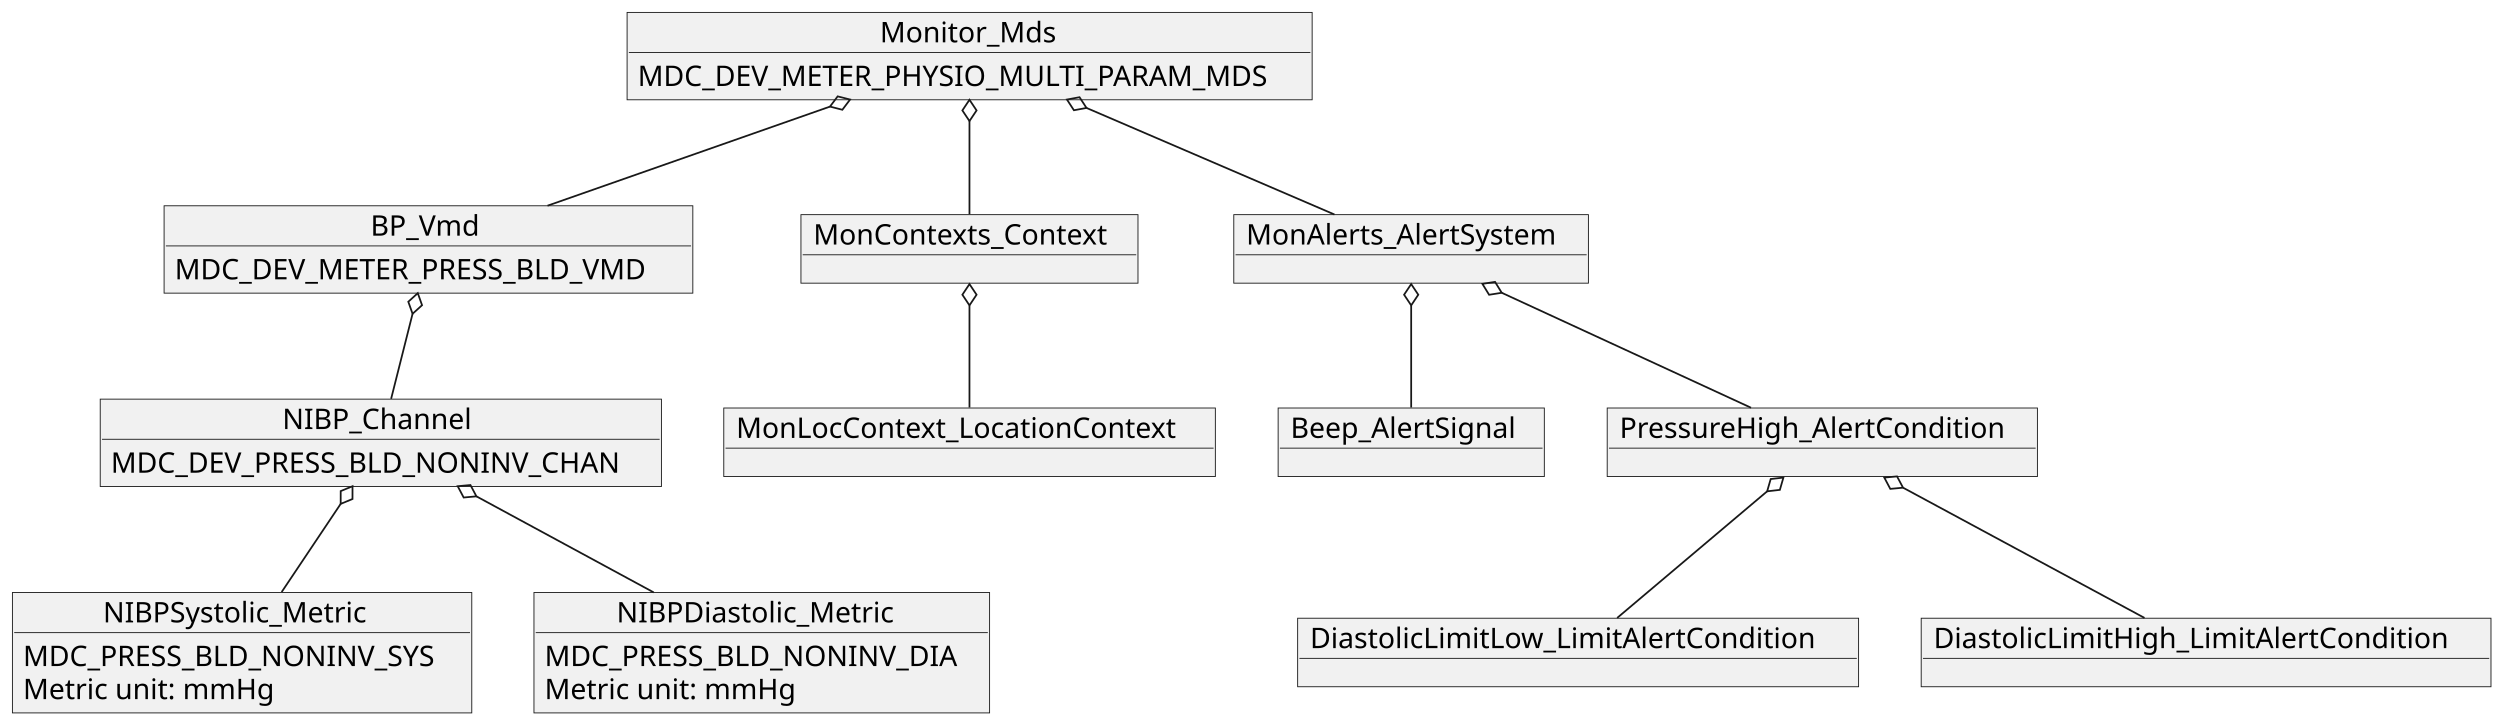
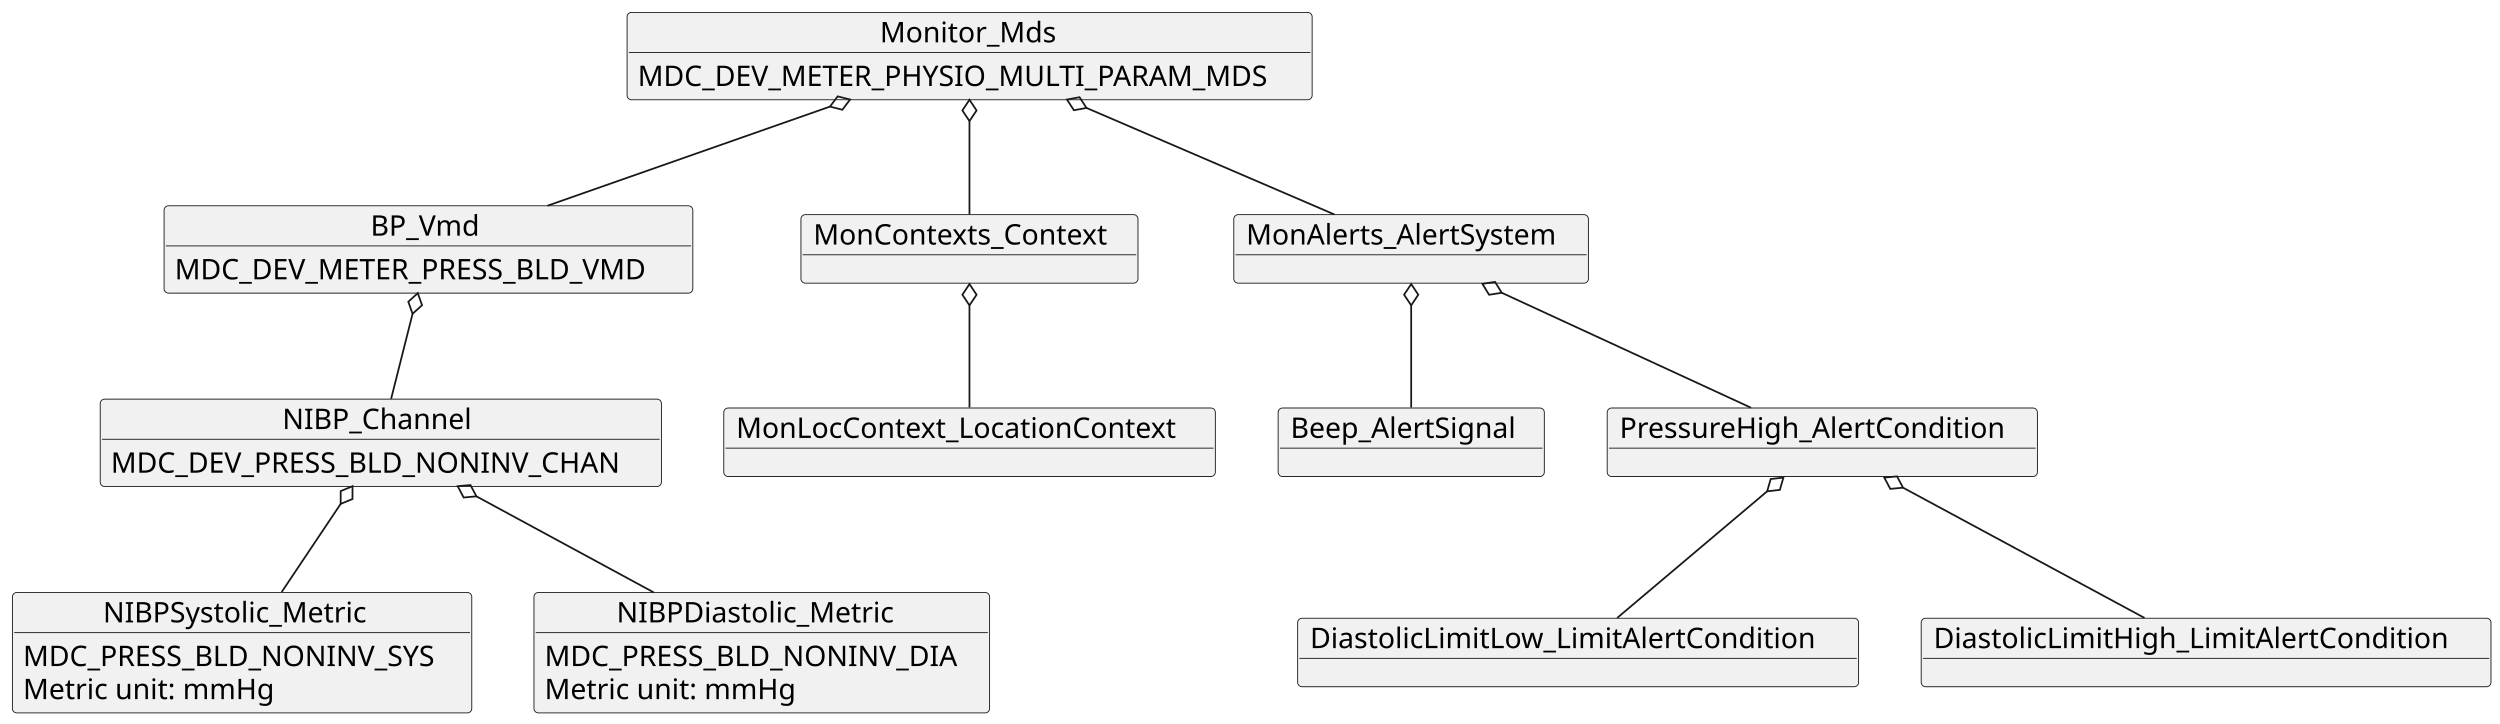
- <svg xmlns="http://www.w3.org/2000/svg" contentStyleType="text/css" height="425px" preserveAspectRatio="none" style="width:1468px;height:425px;background:#FFFFFF;" version="1.1" viewBox="0 0 1468 425" width="1468.75px" zoomAndPan="magnify">
+ <svg xmlns="http://www.w3.org/2000/svg" contentStyleType="text/css" data-diagram-type="CLASS" height="425px" preserveAspectRatio="none" style="width:1468px;height:425px;background:#FFFFFF;" version="1.1" viewBox="0 0 1468 425" width="1468.75px" zoomAndPan="magnify">
  <defs />
  <g>
-     <g id="elem_Monitor_Mds">
-       <rect fill="#F1F1F1" height="51.302" style="stroke:#181818;stroke-width:0.521;" width="402.262" x="368.229" y="7.292" />
+     <g class="entity" data-entity="Monitor_Mds" data-source-line="10" data-uid="ent0002" id="entity_Monitor_Mds">
+       <rect fill="#F1F1F1" height="51.302" rx="2.604" ry="2.604" style="stroke:#181818;stroke-width:0.521;" width="402.262" x="368.229" y="7.292" />
      <text fill="#000000" font-family="sans-serif" font-size="16.667" lengthAdjust="spacing" textLength="105.33" x="516.695" y="24.845">Monitor_Mds</text>
      <line style="stroke:#181818;stroke-width:0.521;" x1="369.271" x2="769.45" y1="30.859" y2="30.859" />
      <text fill="#000000" font-family="sans-serif" font-size="16.667" lengthAdjust="spacing" textLength="389.762" x="374.479" y="50.496">MDC_DEV_METER_PHYSIO_MULTI_PARAM_MDS</text>
    </g>
-     <g id="elem_BP_Vmd">
-       <rect fill="#F1F1F1" height="51.302" style="stroke:#181818;stroke-width:0.521;" width="310.474" x="96.354" y="120.833" />
+     <g class="entity" data-entity="BP_Vmd" data-source-line="12" data-uid="ent0003" id="entity_BP_Vmd">
+       <rect fill="#F1F1F1" height="51.302" rx="2.604" ry="2.604" style="stroke:#181818;stroke-width:0.521;" width="310.474" x="96.354" y="120.833" />
      <text fill="#000000" font-family="sans-serif" font-size="16.667" lengthAdjust="spacing" textLength="68.034" x="217.574" y="138.387">BP_Vmd</text>
      <line style="stroke:#181818;stroke-width:0.521;" x1="97.396" x2="405.786" y1="144.401" y2="144.401" />
      <text fill="#000000" font-family="sans-serif" font-size="16.667" lengthAdjust="spacing" textLength="297.974" x="102.604" y="164.038">MDC_DEV_METER_PRESS_BLD_VMD</text>
    </g>
-     <g id="elem_NIBP_Channel">
-       <rect fill="#F1F1F1" height="51.302" style="stroke:#181818;stroke-width:0.521;" width="329.533" x="58.854" y="234.375" />
+     <g class="entity" data-entity="NIBP_Channel" data-source-line="14" data-uid="ent0004" id="entity_NIBP_Channel">
+       <rect fill="#F1F1F1" height="51.302" rx="2.604" ry="2.604" style="stroke:#181818;stroke-width:0.521;" width="329.533" x="58.854" y="234.375" />
      <text fill="#000000" font-family="sans-serif" font-size="16.667" lengthAdjust="spacing" textLength="115.625" x="165.808" y="251.929">NIBP_Channel</text>
      <line style="stroke:#181818;stroke-width:0.521;" x1="59.896" x2="387.345" y1="257.943" y2="257.943" />
      <text fill="#000000" font-family="sans-serif" font-size="16.667" lengthAdjust="spacing" textLength="317.033" x="65.104" y="277.58">MDC_DEV_PRESS_BLD_NONINV_CHAN</text>
    </g>
-     <g id="elem_NIBPSystolic_Metric">
-       <rect fill="#F1F1F1" height="70.703" style="stroke:#181818;stroke-width:0.521;" width="269.735" x="7.292" y="347.917" />
+     <g class="entity" data-entity="NIBPSystolic_Metric" data-source-line="16" data-uid="ent0005" id="entity_NIBPSystolic_Metric">
+       <rect fill="#F1F1F1" height="70.703" rx="2.604" ry="2.604" style="stroke:#181818;stroke-width:0.521;" width="269.735" x="7.292" y="347.917" />
      <text fill="#000000" font-family="sans-serif" font-size="16.667" lengthAdjust="spacing" textLength="163.298" x="60.51" y="365.47">NIBPSystolic_Metric</text>
      <line style="stroke:#181818;stroke-width:0.521;" x1="8.333" x2="275.985" y1="371.484" y2="371.484" />
      <text fill="#000000" font-family="sans-serif" font-size="16.667" lengthAdjust="spacing" textLength="257.235" x="13.542" y="391.121">MDC_PRESS_BLD_NONINV_SYS</text>
      <text fill="#000000" font-family="sans-serif" font-size="16.667" lengthAdjust="spacing" textLength="155.9" x="13.542" y="410.522">Metric unit: mmHg</text>
    </g>
-     <g id="elem_NIBPDiastolic_Metric">
-       <rect fill="#F1F1F1" height="70.703" style="stroke:#181818;stroke-width:0.521;" width="267.546" x="313.542" y="347.917" />
+     <g class="entity" data-entity="NIBPDiastolic_Metric" data-source-line="19" data-uid="ent0006" id="entity_NIBPDiastolic_Metric">
+       <rect fill="#F1F1F1" height="70.703" rx="2.604" ry="2.604" style="stroke:#181818;stroke-width:0.521;" width="267.546" x="313.542" y="347.917" />
      <text fill="#000000" font-family="sans-serif" font-size="16.667" lengthAdjust="spacing" textLength="170.532" x="362.048" y="365.47">NIBPDiastolic_Metric</text>
      <line style="stroke:#181818;stroke-width:0.521;" x1="314.583" x2="580.046" y1="371.484" y2="371.484" />
      <text fill="#000000" font-family="sans-serif" font-size="16.667" lengthAdjust="spacing" textLength="255.046" x="319.792" y="391.121">MDC_PRESS_BLD_NONINV_DIA</text>
      <text fill="#000000" font-family="sans-serif" font-size="16.667" lengthAdjust="spacing" textLength="155.9" x="319.792" y="410.522">Metric unit: mmHg</text>
    </g>
-     <g id="elem_MonContexts_Context">
-       <rect fill="#F1F1F1" height="40.234" style="stroke:#181818;stroke-width:0.521;" width="197.909" x="470.312" y="126.042" />
+     <g class="entity" data-entity="MonContexts_Context" data-source-line="22" data-uid="ent0007" id="entity_MonContexts_Context">
+       <rect fill="#F1F1F1" height="40.234" rx="2.604" ry="2.604" style="stroke:#181818;stroke-width:0.521;" width="197.909" x="470.312" y="126.042" />
      <text fill="#000000" font-family="sans-serif" font-size="16.667" lengthAdjust="spacing" textLength="183.325" x="477.604" y="143.595">MonContexts_Context</text>
      <line style="stroke:#181818;stroke-width:0.521;" x1="471.354" x2="667.179" y1="149.609" y2="149.609" />
    </g>
-     <g id="elem_MonLocContext_LocationContext">
-       <rect fill="#F1F1F1" height="40.234" style="stroke:#181818;stroke-width:0.521;" width="288.656" x="425" y="239.583" />
+     <g class="entity" data-entity="MonLocContext_LocationContext" data-source-line="23" data-uid="ent0008" id="entity_MonLocContext_LocationContext">
+       <rect fill="#F1F1F1" height="40.234" rx="2.604" ry="2.604" style="stroke:#181818;stroke-width:0.521;" width="288.656" x="425" y="239.583" />
      <text fill="#000000" font-family="sans-serif" font-size="16.667" lengthAdjust="spacing" textLength="274.072" x="432.292" y="257.137">MonLocContext_LocationContext</text>
      <line style="stroke:#181818;stroke-width:0.521;" x1="426.042" x2="712.614" y1="263.151" y2="263.151" />
    </g>
-     <g id="elem_MonAlerts_AlertSystem">
-       <rect fill="#F1F1F1" height="40.234" style="stroke:#181818;stroke-width:0.521;" width="208.236" x="724.479" y="126.042" />
+     <g class="entity" data-entity="MonAlerts_AlertSystem" data-source-line="24" data-uid="ent0009" id="entity_MonAlerts_AlertSystem">
+       <rect fill="#F1F1F1" height="40.234" rx="2.604" ry="2.604" style="stroke:#181818;stroke-width:0.521;" width="208.236" x="724.479" y="126.042" />
      <text fill="#000000" font-family="sans-serif" font-size="16.667" lengthAdjust="spacing" textLength="193.652" x="731.771" y="143.595">MonAlerts_AlertSystem</text>
      <line style="stroke:#181818;stroke-width:0.521;" x1="725.521" x2="931.673" y1="149.609" y2="149.609" />
    </g>
-     <g id="elem_Beep_AlertSignal">
-       <rect fill="#F1F1F1" height="40.234" style="stroke:#181818;stroke-width:0.521;" width="156.307" x="750.521" y="239.583" />
+     <g class="entity" data-entity="Beep_AlertSignal" data-source-line="25" data-uid="ent0010" id="entity_Beep_AlertSignal">
+       <rect fill="#F1F1F1" height="40.234" rx="2.604" ry="2.604" style="stroke:#181818;stroke-width:0.521;" width="156.307" x="750.521" y="239.583" />
      <text fill="#000000" font-family="sans-serif" font-size="16.667" lengthAdjust="spacing" textLength="141.724" x="757.812" y="257.137">Beep_AlertSignal</text>
      <line style="stroke:#181818;stroke-width:0.521;" x1="751.562" x2="905.786" y1="263.151" y2="263.151" />
    </g>
-     <g id="elem_PressureHigh_AlertCondition">
-       <rect fill="#F1F1F1" height="40.234" style="stroke:#181818;stroke-width:0.521;" width="252.62" x="943.75" y="239.583" />
+     <g class="entity" data-entity="PressureHigh_AlertCondition" data-source-line="26" data-uid="ent0011" id="entity_PressureHigh_AlertCondition">
+       <rect fill="#F1F1F1" height="40.234" rx="2.604" ry="2.604" style="stroke:#181818;stroke-width:0.521;" width="252.62" x="943.75" y="239.583" />
      <text fill="#000000" font-family="sans-serif" font-size="16.667" lengthAdjust="spacing" textLength="238.037" x="951.042" y="257.137">PressureHigh_AlertCondition</text>
      <line style="stroke:#181818;stroke-width:0.521;" x1="944.792" x2="1195.329" y1="263.151" y2="263.151" />
    </g>
-     <g id="elem_DiastolicLimitLow_LimitAlertCondition">
-       <rect fill="#F1F1F1" height="40.234" style="stroke:#181818;stroke-width:0.521;" width="329.386" x="761.979" y="363.021" />
+     <g class="entity" data-entity="DiastolicLimitLow_LimitAlertCondition" data-source-line="27" data-uid="ent0012" id="entity_DiastolicLimitLow_LimitAlertCondition">
+       <rect fill="#F1F1F1" height="40.234" rx="2.604" ry="2.604" style="stroke:#181818;stroke-width:0.521;" width="329.386" x="761.979" y="363.021" />
      <text fill="#000000" font-family="sans-serif" font-size="16.667" lengthAdjust="spacing" textLength="314.803" x="769.271" y="380.575">DiastolicLimitLow_LimitAlertCondition</text>
      <line style="stroke:#181818;stroke-width:0.521;" x1="763.021" x2="1090.324" y1="386.589" y2="386.589" />
    </g>
-     <g id="elem_DiastolicLimitHigh_LimitAlertCondition">
-       <rect fill="#F1F1F1" height="40.234" style="stroke:#181818;stroke-width:0.521;" width="334.579" x="1128.125" y="363.021" />
+     <g class="entity" data-entity="DiastolicLimitHigh_LimitAlertCondition" data-source-line="28" data-uid="ent0013" id="entity_DiastolicLimitHigh_LimitAlertCondition">
+       <rect fill="#F1F1F1" height="40.234" rx="2.604" ry="2.604" style="stroke:#181818;stroke-width:0.521;" width="334.579" x="1128.125" y="363.021" />
      <text fill="#000000" font-family="sans-serif" font-size="16.667" lengthAdjust="spacing" textLength="319.995" x="1135.417" y="380.575">DiastolicLimitHigh_LimitAlertCondition</text>
      <line style="stroke:#181818;stroke-width:0.521;" x1="1129.167" x2="1461.662" y1="386.589" y2="386.589" />
    </g>
-     <g id="link_Monitor_Mds_BP_Vmd">
-       <path codeLine="30" d="M487.361,62.587 C434.549,81.118 374.271,102.26 321.5,120.781 " fill="none" id="Monitor_Mds-backto-BP_Vmd" style="stroke:#181818;stroke-width:1.042;" />
+     <g class="link" data-entity-1="Monitor_Mds" data-entity-2="BP_Vmd" data-source-line="30" data-uid="lnk14" id="link_Monitor_Mds_BP_Vmd">
+       <path codeLine="30" d="M487.361,62.587 C434.549,81.118 374.271,102.26 321.5,120.781" fill="none" id="Monitor_Mds-backto-BP_Vmd" style="stroke:#181818;stroke-width:1.042;" />
      <polygon fill="none" points="499.156,58.448,491.879,56.586,487.361,62.587,494.638,64.449,499.156,58.448" style="stroke:#181818;stroke-width:1.042;" />
    </g>
-     <g id="link_BP_Vmd_NIBP_Channel">
-       <path codeLine="31" d="M242.261,184.255 C237.594,202.723 234.323,215.729 229.667,234.188 " fill="none" id="BP_Vmd-backto-NIBP_Channel" style="stroke:#181818;stroke-width:1.042;" />
+     <g class="link" data-entity-1="BP_Vmd" data-entity-2="NIBP_Channel" data-source-line="31" data-uid="lnk15" id="link_BP_Vmd_NIBP_Channel">
+       <path codeLine="31" d="M242.261,184.255 C237.594,202.723 234.323,215.729 229.667,234.188" fill="none" id="BP_Vmd-backto-NIBP_Channel" style="stroke:#181818;stroke-width:1.042;" />
      <polygon fill="none" points="245.323,172.135,239.752,177.174,242.261,184.255,247.832,179.216,245.323,172.135" style="stroke:#181818;stroke-width:1.042;" />
    </g>
-     <g id="link_NIBP_Channel_NIBPSystolic_Metric">
-       <path codeLine="32" d="M200.042,295.885 C188.074,313.749 178.667,327.802 165.375,347.656 " fill="none" id="NIBP_Channel-backto-NIBPSystolic_Metric" style="stroke:#181818;stroke-width:1.042;" />
+     <g class="link" data-entity-1="NIBP_Channel" data-entity-2="NIBPSystolic_Metric" data-source-line="32" data-uid="lnk16" id="link_NIBP_Channel_NIBPSystolic_Metric">
+       <path codeLine="32" d="M200.042,295.885 C188.074,313.749 178.667,327.802 165.375,347.656" fill="none" id="NIBP_Channel-backto-NIBPSystolic_Metric" style="stroke:#181818;stroke-width:1.042;" />
      <polygon fill="none" points="207,285.5,200.06,288.373,200.042,295.885,206.983,293.012,207,285.5" style="stroke:#181818;stroke-width:1.042;" />
    </g>
-     <g id="link_NIBP_Channel_NIBPDiastolic_Metric">
-       <path codeLine="33" d="M279.751,291.455 C312.855,309.393 347.188,327.99 383.896,347.885 " fill="none" id="NIBP_Channel-backto-NIBPDiastolic_Metric" style="stroke:#181818;stroke-width:1.042;" />
+     <g class="link" data-entity-1="NIBP_Channel" data-entity-2="NIBPDiastolic_Metric" data-source-line="33" data-uid="lnk17" id="link_NIBP_Channel_NIBPDiastolic_Metric">
+       <path codeLine="33" d="M279.751,291.455 C312.855,309.393 347.188,327.99 383.896,347.885" fill="none" id="NIBP_Channel-backto-NIBPDiastolic_Metric" style="stroke:#181818;stroke-width:1.042;" />
      <polygon fill="none" points="268.76,285.5,272.271,292.141,279.751,291.455,276.241,284.814,268.76,285.5" style="stroke:#181818;stroke-width:1.042;" />
    </g>
-     <g id="link_Monitor_Mds_MonContexts_Context">
-       <path codeLine="35" d="M569.271,71.094 C569.271,91.354 569.271,107.146 569.271,125.823 " fill="none" id="Monitor_Mds-backto-MonContexts_Context" style="stroke:#181818;stroke-width:1.042;" />
+     <g class="link" data-entity-1="Monitor_Mds" data-entity-2="MonContexts_Context" data-source-line="35" data-uid="lnk18" id="link_Monitor_Mds_MonContexts_Context">
+       <path codeLine="35" d="M569.271,71.094 C569.271,91.354 569.271,107.146 569.271,125.823" fill="none" id="Monitor_Mds-backto-MonContexts_Context" style="stroke:#181818;stroke-width:1.042;" />
      <polygon fill="none" points="569.271,58.594,565.104,64.844,569.271,71.094,573.438,64.844,569.271,58.594" style="stroke:#181818;stroke-width:1.042;" />
    </g>
-     <g id="link_MonContexts_Context_MonLocContext_LocationContext">
-       <path codeLine="36" d="M569.271,179.312 C569.271,199.646 569.271,218.896 569.271,239.292 " fill="none" id="MonContexts_Context-backto-MonLocContext_LocationContext" style="stroke:#181818;stroke-width:1.042;" />
+     <g class="link" data-entity-1="MonContexts_Context" data-entity-2="MonLocContext_LocationContext" data-source-line="36" data-uid="lnk19" id="link_MonContexts_Context_MonLocContext_LocationContext">
+       <path codeLine="36" d="M569.271,179.312 C569.271,199.646 569.271,218.896 569.271,239.292" fill="none" id="MonContexts_Context-backto-MonLocContext_LocationContext" style="stroke:#181818;stroke-width:1.042;" />
      <polygon fill="none" points="569.271,166.812,565.104,173.062,569.271,179.312,573.438,173.062,569.271,166.812" style="stroke:#181818;stroke-width:1.042;" />
    </g>
-     <g id="link_Monitor_Mds_MonAlerts_AlertSystem">
-       <path codeLine="38" d="M637.995,63.383 C685.287,83.706 740.021,107.229 783.594,125.958 " fill="none" id="Monitor_Mds-backto-MonAlerts_AlertSystem" style="stroke:#181818;stroke-width:1.042;" />
+     <g class="link" data-entity-1="Monitor_Mds" data-entity-2="MonAlerts_AlertSystem" data-source-line="38" data-uid="lnk20" id="link_Monitor_Mds_MonAlerts_AlertSystem">
+       <path codeLine="38" d="M637.995,63.383 C685.287,83.706 740.021,107.229 783.594,125.958" fill="none" id="Monitor_Mds-backto-MonAlerts_AlertSystem" style="stroke:#181818;stroke-width:1.042;" />
      <polygon fill="none" points="626.51,58.448,630.608,64.744,637.995,63.383,633.898,57.087,626.51,58.448" style="stroke:#181818;stroke-width:1.042;" />
    </g>
-     <g id="link_MonAlerts_AlertSystem_Beep_AlertSignal">
-       <path codeLine="39" d="M828.646,179.312 C828.646,199.646 828.646,218.896 828.646,239.292 " fill="none" id="MonAlerts_AlertSystem-backto-Beep_AlertSignal" style="stroke:#181818;stroke-width:1.042;" />
+     <g class="link" data-entity-1="MonAlerts_AlertSystem" data-entity-2="Beep_AlertSignal" data-source-line="39" data-uid="lnk21" id="link_MonAlerts_AlertSystem_Beep_AlertSignal">
+       <path codeLine="39" d="M828.646,179.312 C828.646,199.646 828.646,218.896 828.646,239.292" fill="none" id="MonAlerts_AlertSystem-backto-Beep_AlertSignal" style="stroke:#181818;stroke-width:1.042;" />
      <polygon fill="none" points="828.646,166.812,824.479,173.062,828.646,179.312,832.812,173.062,828.646,166.812" style="stroke:#181818;stroke-width:1.042;" />
    </g>
-     <g id="link_MonAlerts_AlertSystem_PressureHigh_AlertCondition">
-       <path codeLine="40" d="M881.82,171.923 C925.997,192.298 983.906,219 1028.198,239.427 " fill="none" id="MonAlerts_AlertSystem-backto-PressureHigh_AlertCondition" style="stroke:#181818;stroke-width:1.042;" />
+     <g class="link" data-entity-1="MonAlerts_AlertSystem" data-entity-2="PressureHigh_AlertCondition" data-source-line="40" data-uid="lnk22" id="link_MonAlerts_AlertSystem_PressureHigh_AlertCondition">
+       <path codeLine="40" d="M881.82,171.923 C925.997,192.298 983.906,219 1028.198,239.427" fill="none" id="MonAlerts_AlertSystem-backto-PressureHigh_AlertCondition" style="stroke:#181818;stroke-width:1.042;" />
      <polygon fill="none" points="870.469,166.688,874.399,173.089,881.82,171.923,877.889,165.522,870.469,166.688" style="stroke:#181818;stroke-width:1.042;" />
    </g>
-     <g id="link_PressureHigh_AlertCondition_DiastolicLimitLow_LimitAlertCondition">
-       <path codeLine="41" d="M1037.668,288.501 C1010.845,311.147 976.406,340.219 949.604,362.844 " fill="none" id="PressureHigh_AlertCondition-backto-DiastolicLimitLow_LimitAlertCondition" style="stroke:#181818;stroke-width:1.042;" />
+     <g class="link" data-entity-1="PressureHigh_AlertCondition" data-entity-2="DiastolicLimitLow_LimitAlertCondition" data-source-line="41" data-uid="lnk23" id="link_PressureHigh_AlertCondition_DiastolicLimitLow_LimitAlertCondition">
+       <path codeLine="41" d="M1037.668,288.501 C1010.845,311.147 976.406,340.219 949.604,362.844" fill="none" id="PressureHigh_AlertCondition-backto-DiastolicLimitLow_LimitAlertCondition" style="stroke:#181818;stroke-width:1.042;" />
      <polygon fill="none" points="1047.219,280.438,1039.755,281.286,1037.668,288.501,1045.131,287.653,1047.219,280.438" style="stroke:#181818;stroke-width:1.042;" />
    </g>
-     <g id="link_PressureHigh_AlertCondition_DiastolicLimitHigh_LimitAlertCondition">
-       <path codeLine="42" d="M1117.46,286.371 C1159.45,309.017 1217.302,340.219 1259.25,362.844 " fill="none" id="PressureHigh_AlertCondition-backto-DiastolicLimitHigh_LimitAlertCondition" style="stroke:#181818;stroke-width:1.042;" />
+     <g class="link" data-entity-1="PressureHigh_AlertCondition" data-entity-2="DiastolicLimitHigh_LimitAlertCondition" data-source-line="42" data-uid="lnk24" id="link_PressureHigh_AlertCondition_DiastolicLimitHigh_LimitAlertCondition">
+       <path codeLine="42" d="M1117.46,286.371 C1159.45,309.017 1217.302,340.219 1259.25,362.844" fill="none" id="PressureHigh_AlertCondition-backto-DiastolicLimitHigh_LimitAlertCondition" style="stroke:#181818;stroke-width:1.042;" />
      <polygon fill="none" points="1106.458,280.438,1109.981,287.072,1117.46,286.371,1113.937,279.737,1106.458,280.438" style="stroke:#181818;stroke-width:1.042;" />
    </g>
  </g>
</svg>
